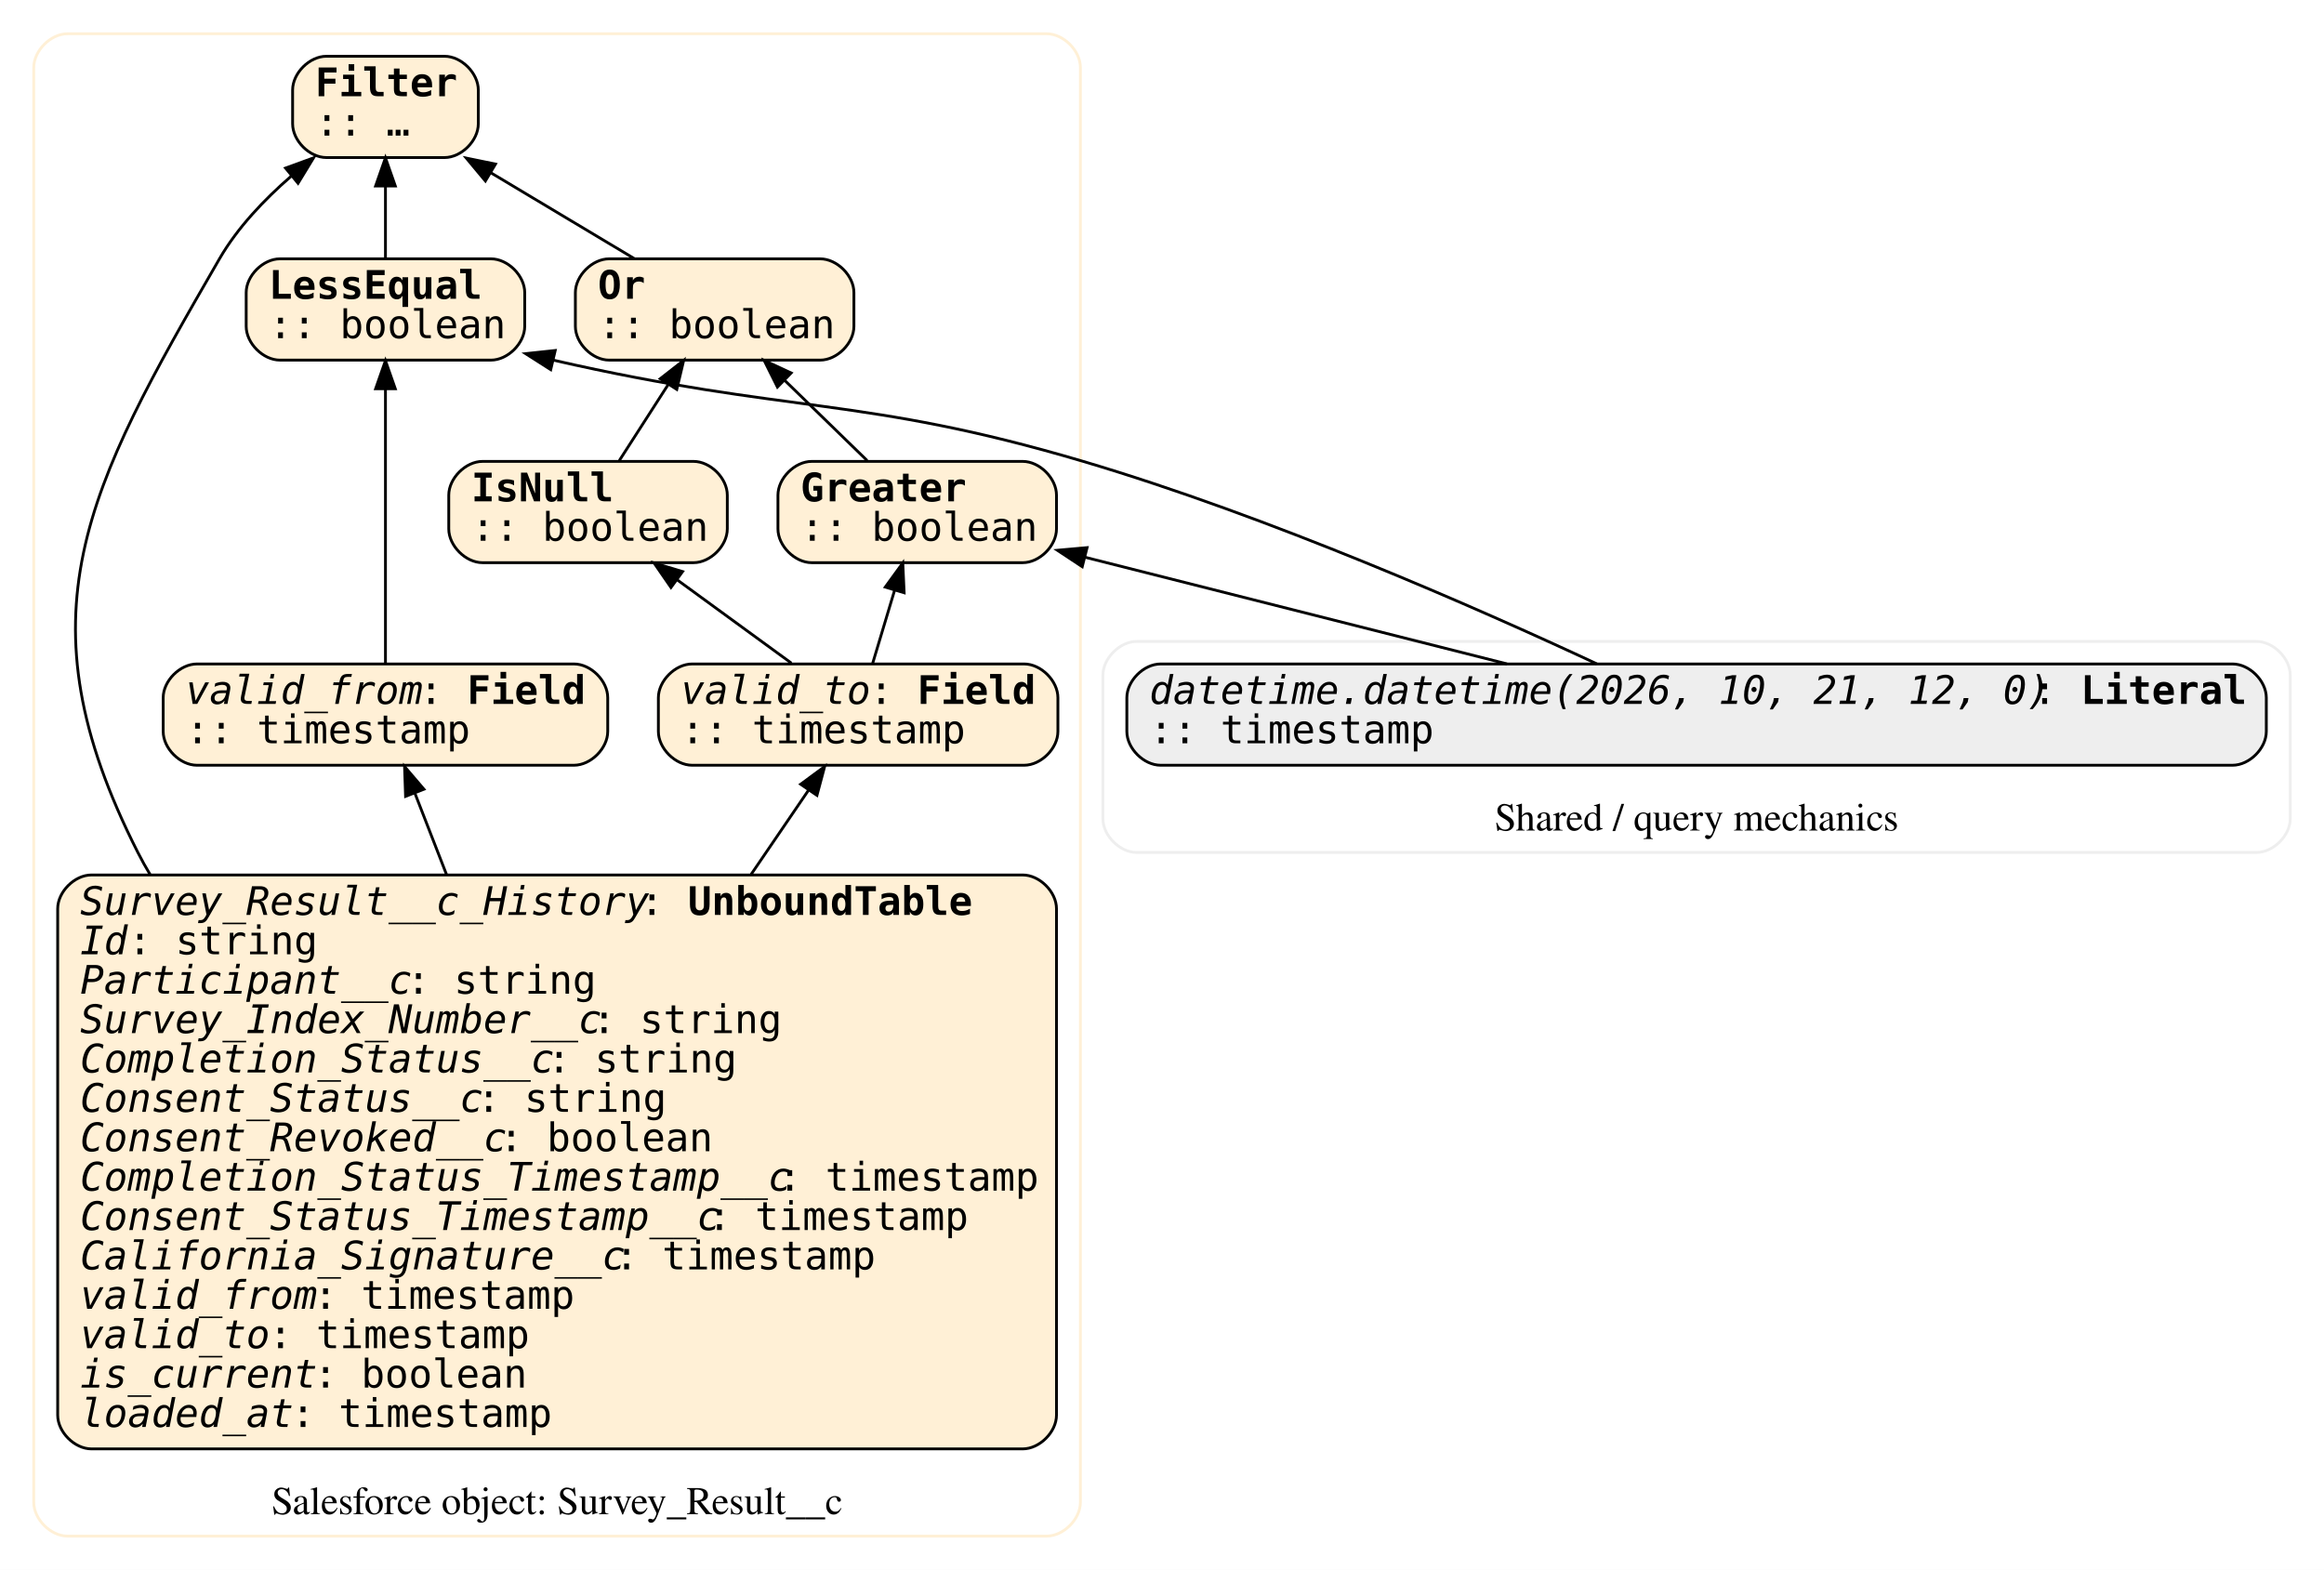
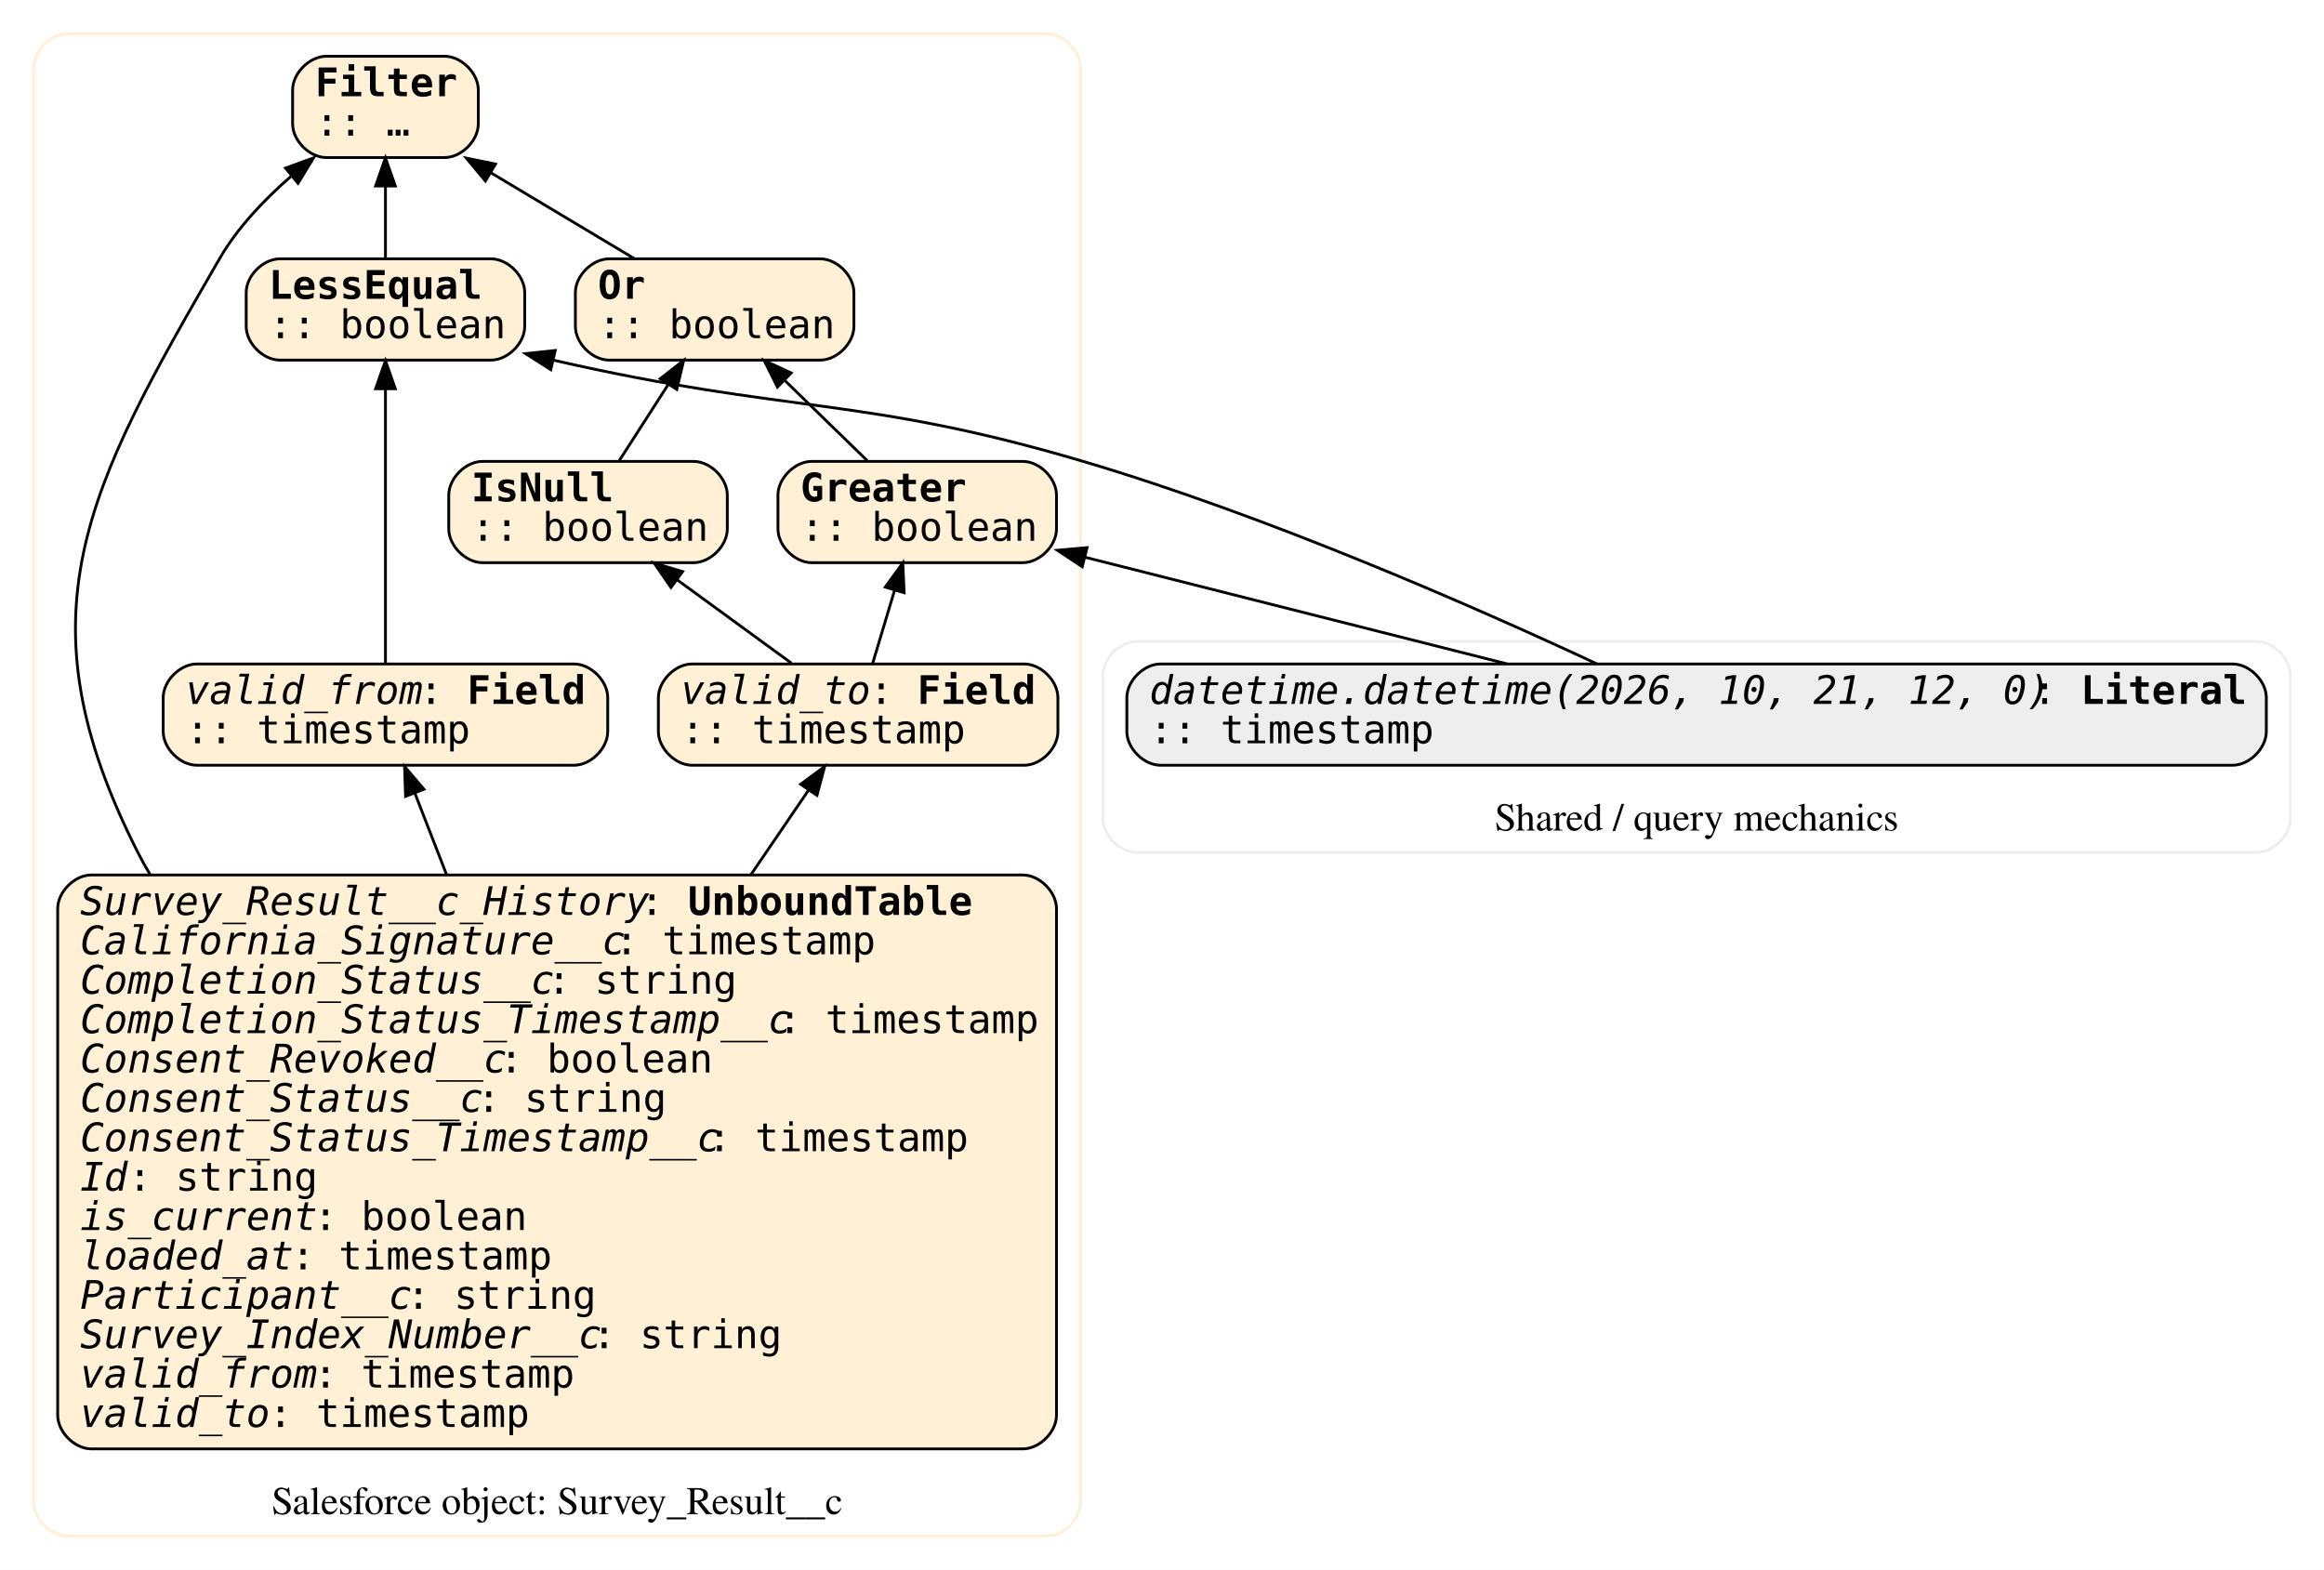
<svg xmlns="http://www.w3.org/2000/svg" xmlns:xlink="http://www.w3.org/1999/xlink" width="826pt" height="558pt" viewBox="0.00 0.00 826.00 558.00">
  <g id="graph0" class="graph" transform="scale(1 1) rotate(0) translate(4 554)">
    <polygon fill="white" stroke="transparent" points="-4,4 -4,-554 822,-554 822,4 -4,4" />
    <g id="clust1" class="cluster">
      <path fill="none" stroke="#fff0d6" d="M20,-8C20,-8 368,-8 368,-8 374,-8 380,-14 380,-20 380,-20 380,-530 380,-530 380,-536 374,-542 368,-542 368,-542 20,-542 20,-542 14,-542 8,-536 8,-530 8,-530 8,-20 8,-20 8,-14 14,-8 20,-8" />
      <text text-anchor="middle" x="194" y="-15.8" font-family="Times,serif" font-size="14.00">Salesforce object: Survey_Result__c</text>
    </g>
    <g id="clust2" class="cluster">
      <path fill="none" stroke="#eeeeee" d="M400,-251C400,-251 798,-251 798,-251 804,-251 810,-257 810,-263 810,-263 810,-314 810,-314 810,-320 804,-326 798,-326 798,-326 400,-326 400,-326 394,-326 388,-320 388,-314 388,-314 388,-263 388,-263 388,-257 394,-251 400,-251" />
      <text text-anchor="middle" x="599" y="-258.8" font-family="Times,serif" font-size="14.00">Shared / query mechanics</text>
    </g>
    <g id="node1" class="node">
      <g id="a_node1">
        <a xlink:title="Parent entity: Salesforce object: Survey_Result__c">
          <path fill="#fff0d6" stroke="black" d="M154,-534C154,-534 112,-534 112,-534 106,-534 100,-528 100,-522 100,-522 100,-510 100,-510 100,-504 106,-498 112,-498 112,-498 154,-498 154,-498 160,-498 166,-504 166,-510 166,-510 166,-522 166,-522 166,-528 160,-534 154,-534" />
          <text text-anchor="start" x="108" y="-519.8" font-family="Deja Vu Sans Mono" font-weight="bold" font-size="14.00">Filter</text>
          <text text-anchor="start" x="108" y="-505.8" font-family="Deja Vu Sans Mono" font-size="14.00">:: …</text>
        </a>
      </g>
    </g>
    <g id="node2" class="node">
      <g id="a_node2">
        <a xlink:title="Parent entity: Salesforce object: Survey_Result__c">
          <path fill="#fff0d6" stroke="black" d="M359.5,-243C359.5,-243 28.5,-243 28.5,-243 22.5,-243 16.5,-237 16.5,-231 16.5,-231 16.5,-51 16.5,-51 16.5,-45 22.5,-39 28.5,-39 28.5,-39 359.5,-39 359.5,-39 365.5,-39 371.5,-45 371.5,-51 371.5,-51 371.5,-231 371.5,-231 371.5,-237 365.5,-243 359.5,-243" />
          <text text-anchor="start" x="24.5" y="-228.8" font-family="Deja Vu Sans Mono" font-style="italic" font-size="14.00">Survey_Result__c_History</text>
          <text text-anchor="start" x="223.5" y="-228.8" font-family="Deja Vu Sans Mono" font-size="14.00">: </text>
          <text text-anchor="start" x="240.5" y="-228.8" font-family="Deja Vu Sans Mono" font-weight="bold" font-size="14.00">UnboundTable</text>
-           <text text-anchor="start" x="24.5" y="-214.8" font-family="Deja Vu Sans Mono" font-style="italic" font-size="14.00">Id</text>
-           <text text-anchor="start" x="41.5" y="-214.8" font-family="Deja Vu Sans Mono" font-size="14.00">: string</text>
-           <text text-anchor="start" x="24.5" y="-200.8" font-family="Deja Vu Sans Mono" font-style="italic" font-size="14.00">Participant__c</text>
-           <text text-anchor="start" x="140.5" y="-200.8" font-family="Deja Vu Sans Mono" font-size="14.00">: string</text>
-           <text text-anchor="start" x="24.5" y="-186.8" font-family="Deja Vu Sans Mono" font-style="italic" font-size="14.00">Survey_Index_Number__c</text>
-           <text text-anchor="start" x="206.5" y="-186.8" font-family="Deja Vu Sans Mono" font-size="14.00">: string</text>
-           <text text-anchor="start" x="24.5" y="-172.8" font-family="Deja Vu Sans Mono" font-style="italic" font-size="14.00">Completion_Status__c</text>
-           <text text-anchor="start" x="190.5" y="-172.8" font-family="Deja Vu Sans Mono" font-size="14.00">: string</text>
+           <text text-anchor="start" x="24.5" y="-214.8" font-family="Deja Vu Sans Mono" font-style="italic" font-size="14.00">California_Signature__c</text>
+           <text text-anchor="start" x="214.5" y="-214.8" font-family="Deja Vu Sans Mono" font-size="14.00">: timestamp</text>
+           <text text-anchor="start" x="24.5" y="-200.8" font-family="Deja Vu Sans Mono" font-style="italic" font-size="14.00">Completion_Status__c</text>
+           <text text-anchor="start" x="190.5" y="-200.8" font-family="Deja Vu Sans Mono" font-size="14.00">: string</text>
+           <text text-anchor="start" x="24.5" y="-186.8" font-family="Deja Vu Sans Mono" font-style="italic" font-size="14.00">Completion_Status_Timestamp__c</text>
+           <text text-anchor="start" x="272.5" y="-186.8" font-family="Deja Vu Sans Mono" font-size="14.00">: timestamp</text>
+           <text text-anchor="start" x="24.5" y="-172.8" font-family="Deja Vu Sans Mono" font-style="italic" font-size="14.00">Consent_Revoked__c</text>
+           <text text-anchor="start" x="173.5" y="-172.8" font-family="Deja Vu Sans Mono" font-size="14.00">: boolean</text>
          <text text-anchor="start" x="24.5" y="-158.8" font-family="Deja Vu Sans Mono" font-style="italic" font-size="14.00">Consent_Status__c</text>
          <text text-anchor="start" x="165.5" y="-158.8" font-family="Deja Vu Sans Mono" font-size="14.00">: string</text>
-           <text text-anchor="start" x="24.5" y="-144.8" font-family="Deja Vu Sans Mono" font-style="italic" font-size="14.00">Consent_Revoked__c</text>
-           <text text-anchor="start" x="173.5" y="-144.8" font-family="Deja Vu Sans Mono" font-size="14.00">: boolean</text>
-           <text text-anchor="start" x="24.5" y="-130.8" font-family="Deja Vu Sans Mono" font-style="italic" font-size="14.00">Completion_Status_Timestamp__c</text>
-           <text text-anchor="start" x="272.5" y="-130.8" font-family="Deja Vu Sans Mono" font-size="14.00">: timestamp</text>
-           <text text-anchor="start" x="24.5" y="-116.8" font-family="Deja Vu Sans Mono" font-style="italic" font-size="14.00">Consent_Status_Timestamp__c</text>
-           <text text-anchor="start" x="247.5" y="-116.8" font-family="Deja Vu Sans Mono" font-size="14.00">: timestamp</text>
-           <text text-anchor="start" x="24.5" y="-102.8" font-family="Deja Vu Sans Mono" font-style="italic" font-size="14.00">California_Signature__c</text>
-           <text text-anchor="start" x="214.5" y="-102.8" font-family="Deja Vu Sans Mono" font-size="14.00">: timestamp</text>
-           <text text-anchor="start" x="24.5" y="-88.8" font-family="Deja Vu Sans Mono" font-style="italic" font-size="14.00">valid_from</text>
-           <text text-anchor="start" x="107.5" y="-88.8" font-family="Deja Vu Sans Mono" font-size="14.00">: timestamp</text>
-           <text text-anchor="start" x="24.5" y="-74.8" font-family="Deja Vu Sans Mono" font-style="italic" font-size="14.00">valid_to</text>
-           <text text-anchor="start" x="91.5" y="-74.8" font-family="Deja Vu Sans Mono" font-size="14.00">: timestamp</text>
-           <text text-anchor="start" x="24.5" y="-60.8" font-family="Deja Vu Sans Mono" font-style="italic" font-size="14.00">is_current</text>
-           <text text-anchor="start" x="107.5" y="-60.8" font-family="Deja Vu Sans Mono" font-size="14.00">: boolean</text>
-           <text text-anchor="start" x="24.5" y="-46.8" font-family="Deja Vu Sans Mono" font-style="italic" font-size="14.00">loaded_at</text>
-           <text text-anchor="start" x="99.5" y="-46.8" font-family="Deja Vu Sans Mono" font-size="14.00">: timestamp</text>
+           <text text-anchor="start" x="24.5" y="-144.8" font-family="Deja Vu Sans Mono" font-style="italic" font-size="14.00">Consent_Status_Timestamp__c</text>
+           <text text-anchor="start" x="247.5" y="-144.8" font-family="Deja Vu Sans Mono" font-size="14.00">: timestamp</text>
+           <text text-anchor="start" x="24.5" y="-130.8" font-family="Deja Vu Sans Mono" font-style="italic" font-size="14.00">Id</text>
+           <text text-anchor="start" x="41.5" y="-130.8" font-family="Deja Vu Sans Mono" font-size="14.00">: string</text>
+           <text text-anchor="start" x="24.5" y="-116.8" font-family="Deja Vu Sans Mono" font-style="italic" font-size="14.00">is_current</text>
+           <text text-anchor="start" x="107.5" y="-116.8" font-family="Deja Vu Sans Mono" font-size="14.00">: boolean</text>
+           <text text-anchor="start" x="24.5" y="-102.8" font-family="Deja Vu Sans Mono" font-style="italic" font-size="14.00">loaded_at</text>
+           <text text-anchor="start" x="99.5" y="-102.8" font-family="Deja Vu Sans Mono" font-size="14.00">: timestamp</text>
+           <text text-anchor="start" x="24.5" y="-88.8" font-family="Deja Vu Sans Mono" font-style="italic" font-size="14.00">Participant__c</text>
+           <text text-anchor="start" x="140.5" y="-88.8" font-family="Deja Vu Sans Mono" font-size="14.00">: string</text>
+           <text text-anchor="start" x="24.5" y="-74.8" font-family="Deja Vu Sans Mono" font-style="italic" font-size="14.00">Survey_Index_Number__c</text>
+           <text text-anchor="start" x="206.5" y="-74.8" font-family="Deja Vu Sans Mono" font-size="14.00">: string</text>
+           <text text-anchor="start" x="24.5" y="-60.8" font-family="Deja Vu Sans Mono" font-style="italic" font-size="14.00">valid_from</text>
+           <text text-anchor="start" x="107.5" y="-60.8" font-family="Deja Vu Sans Mono" font-size="14.00">: timestamp</text>
+           <text text-anchor="start" x="24.5" y="-46.8" font-family="Deja Vu Sans Mono" font-style="italic" font-size="14.00">valid_to</text>
+           <text text-anchor="start" x="91.5" y="-46.8" font-family="Deja Vu Sans Mono" font-size="14.00">: timestamp</text>
        </a>
      </g>
    </g>
    <g id="edge1" class="edge">
      <path fill="none" stroke="black" d="M49.43,-243.01C47.86,-245.62 46.38,-248.28 45,-251 2.16,-335.41 26.6,-380.07 74,-462 80.41,-473.08 89.95,-483.1 99.49,-491.37" />
      <polygon fill="black" stroke="black" points="97.49,-494.26 107.44,-497.89 101.93,-488.85 97.49,-494.26" />
    </g>
    <g id="node5" class="node">
      <g id="a_node5">
        <a xlink:title="Parent entity: Salesforce object: Survey_Result__c">
          <path fill="#fff0d6" stroke="black" d="M200,-318C200,-318 66,-318 66,-318 60,-318 54,-312 54,-306 54,-306 54,-294 54,-294 54,-288 60,-282 66,-282 66,-282 200,-282 200,-282 206,-282 212,-288 212,-294 212,-294 212,-306 212,-306 212,-312 206,-318 200,-318" />
          <text text-anchor="start" x="62" y="-303.8" font-family="Deja Vu Sans Mono" font-style="italic" font-size="14.00">valid_from</text>
          <text text-anchor="start" x="145" y="-303.8" font-family="Deja Vu Sans Mono" font-size="14.00">: </text>
          <text text-anchor="start" x="162" y="-303.8" font-family="Deja Vu Sans Mono" font-weight="bold" font-size="14.00">Field</text>
          <text text-anchor="start" x="62" y="-289.8" font-family="Deja Vu Sans Mono" font-size="14.00">:: timestamp</text>
        </a>
      </g>
    </g>
    <g id="edge8" class="edge">
      <path fill="none" stroke="black" d="M154.68,-243.21C150.61,-253.67 146.78,-263.54 143.49,-271.99" />
      <polygon fill="black" stroke="black" points="140.15,-270.94 139.79,-281.53 146.67,-273.48 140.15,-270.94" />
    </g>
    <g id="node9" class="node">
      <g id="a_node9">
        <a xlink:title="Parent entity: Salesforce object: Survey_Result__c">
          <path fill="#fff0d6" stroke="black" d="M360,-318C360,-318 242,-318 242,-318 236,-318 230,-312 230,-306 230,-306 230,-294 230,-294 230,-288 236,-282 242,-282 242,-282 360,-282 360,-282 366,-282 372,-288 372,-294 372,-294 372,-306 372,-306 372,-312 366,-318 360,-318" />
          <text text-anchor="start" x="238" y="-303.8" font-family="Deja Vu Sans Mono" font-style="italic" font-size="14.00">valid_to</text>
          <text text-anchor="start" x="305" y="-303.8" font-family="Deja Vu Sans Mono" font-size="14.00">: </text>
          <text text-anchor="start" x="322" y="-303.8" font-family="Deja Vu Sans Mono" font-weight="bold" font-size="14.00">Field</text>
          <text text-anchor="start" x="238" y="-289.8" font-family="Deja Vu Sans Mono" font-size="14.00">:: timestamp</text>
        </a>
      </g>
    </g>
    <g id="edge12" class="edge">
      <path fill="none" stroke="black" d="M262.97,-243.21C270.42,-254.13 277.42,-264.41 283.34,-273.09" />
      <polygon fill="black" stroke="black" points="280.57,-275.24 289.1,-281.53 286.36,-271.3 280.57,-275.24" />
    </g>
    <g id="node3" class="node">
      <g id="a_node3">
        <a xlink:title="Parent entity: Salesforce object: Survey_Result__c">
          <path fill="#fff0d6" stroke="black" d="M170.5,-462C170.5,-462 95.5,-462 95.5,-462 89.5,-462 83.5,-456 83.5,-450 83.5,-450 83.5,-438 83.5,-438 83.5,-432 89.5,-426 95.5,-426 95.5,-426 170.5,-426 170.5,-426 176.5,-426 182.5,-432 182.5,-438 182.5,-438 182.5,-450 182.5,-450 182.5,-456 176.5,-462 170.5,-462" />
          <text text-anchor="start" x="91.5" y="-447.8" font-family="Deja Vu Sans Mono" font-weight="bold" font-size="14.00">LessEqual</text>
          <text text-anchor="start" x="91.5" y="-433.8" font-family="Deja Vu Sans Mono" font-size="14.00">:: boolean</text>
        </a>
      </g>
    </g>
    <g id="edge2" class="edge">
      <path fill="none" stroke="black" d="M133,-462.3C133,-470.02 133,-479.29 133,-487.89" />
      <polygon fill="black" stroke="black" points="129.5,-487.9 133,-497.9 136.5,-487.9 129.5,-487.9" />
    </g>
    <g id="node4" class="node">
      <g id="a_node4">
        <a xlink:title="Parent entity: Salesforce object: Survey_Result__c">
          <path fill="#fff0d6" stroke="black" d="M287.5,-462C287.5,-462 212.5,-462 212.5,-462 206.5,-462 200.5,-456 200.5,-450 200.5,-450 200.5,-438 200.5,-438 200.5,-432 206.5,-426 212.5,-426 212.5,-426 287.5,-426 287.5,-426 293.5,-426 299.5,-432 299.5,-438 299.5,-438 299.5,-450 299.5,-450 299.5,-456 293.5,-462 287.5,-462" />
          <text text-anchor="start" x="208.5" y="-447.8" font-family="Deja Vu Sans Mono" font-weight="bold" font-size="14.00">Or</text>
          <text text-anchor="start" x="208.5" y="-433.8" font-family="Deja Vu Sans Mono" font-size="14.00">:: boolean</text>
        </a>
      </g>
    </g>
    <g id="edge3" class="edge">
      <path fill="none" stroke="black" d="M221.38,-462.12C206.08,-471.28 187.06,-482.66 170.58,-492.52" />
      <polygon fill="black" stroke="black" points="168.52,-489.67 161.73,-497.81 172.11,-495.68 168.52,-489.67" />
    </g>
    <g id="edge4" class="edge">
      <path fill="none" stroke="black" d="M133,-318.13C133,-342.33 133,-386.79 133,-415.61" />
      <polygon fill="black" stroke="black" points="129.5,-415.81 133,-425.81 136.5,-415.81 129.5,-415.81" />
    </g>
    <g id="node6" class="node">
      <g id="a_node6">
        <a xlink:title="Parent entity: Shared / query mechanics">
          <path fill="#eeeeee" stroke="black" d="M789.5,-318C789.5,-318 408.5,-318 408.5,-318 402.5,-318 396.5,-312 396.5,-306 396.5,-306 396.5,-294 396.5,-294 396.5,-288 402.5,-282 408.5,-282 408.5,-282 789.5,-282 789.5,-282 795.5,-282 801.5,-288 801.5,-294 801.5,-294 801.5,-306 801.5,-306 801.5,-312 795.5,-318 789.5,-318" />
          <text text-anchor="start" x="404.5" y="-303.8" font-family="Deja Vu Sans Mono" font-style="italic" font-size="14.00">datetime.datetime(2026, 10, 21, 12, 0)</text>
          <text text-anchor="start" x="718.5" y="-303.8" font-family="Deja Vu Sans Mono" font-size="14.00">: </text>
          <text text-anchor="start" x="735.5" y="-303.8" font-family="Deja Vu Sans Mono" font-weight="bold" font-size="14.00">Literal</text>
          <text text-anchor="start" x="404.5" y="-289.8" font-family="Deja Vu Sans Mono" font-size="14.00">:: timestamp</text>
        </a>
      </g>
    </g>
    <g id="edge5" class="edge">
      <path fill="none" stroke="black" d="M563.53,-318.05C521.03,-337.88 447.24,-370.38 381,-390 301.97,-413.4 276.97,-406.69 192.56,-426.01" />
      <polygon fill="black" stroke="black" points="191.74,-422.61 182.81,-428.3 193.34,-429.42 191.74,-422.61" />
    </g>
    <g id="node7" class="node">
      <g id="a_node7">
        <a xlink:title="Parent entity: Salesforce object: Survey_Result__c">
          <path fill="#fff0d6" stroke="black" d="M359.5,-390C359.5,-390 284.5,-390 284.5,-390 278.5,-390 272.5,-384 272.5,-378 272.5,-378 272.5,-366 272.5,-366 272.5,-360 278.5,-354 284.5,-354 284.5,-354 359.5,-354 359.5,-354 365.5,-354 371.5,-360 371.5,-366 371.5,-366 371.5,-378 371.5,-378 371.5,-384 365.5,-390 359.5,-390" />
          <text text-anchor="start" x="280.5" y="-375.8" font-family="Deja Vu Sans Mono" font-weight="bold" font-size="14.00">Greater</text>
          <text text-anchor="start" x="280.5" y="-361.8" font-family="Deja Vu Sans Mono" font-size="14.00">:: boolean</text>
        </a>
      </g>
    </g>
    <g id="edge10" class="edge">
      <path fill="none" stroke="black" d="M531.59,-318.03C485.74,-329.62 425.62,-344.82 381.53,-355.96" />
      <polygon fill="black" stroke="black" points="380.65,-352.57 371.81,-358.41 382.37,-359.35 380.65,-352.57" />
    </g>
    <g id="edge6" class="edge">
      <path fill="none" stroke="black" d="M304.2,-390.3C295.4,-398.86 284.62,-409.34 275,-418.7" />
      <polygon fill="black" stroke="black" points="272.32,-416.42 267.59,-425.9 277.2,-421.43 272.32,-416.42" />
    </g>
    <g id="node8" class="node">
      <g id="a_node8">
        <a xlink:title="Parent entity: Salesforce object: Survey_Result__c">
          <path fill="#fff0d6" stroke="black" d="M242.5,-390C242.5,-390 167.5,-390 167.5,-390 161.5,-390 155.5,-384 155.5,-378 155.5,-378 155.5,-366 155.5,-366 155.5,-360 161.5,-354 167.5,-354 167.5,-354 242.5,-354 242.5,-354 248.5,-354 254.5,-360 254.5,-366 254.5,-366 254.5,-378 254.5,-378 254.5,-384 248.5,-390 242.5,-390" />
          <text text-anchor="start" x="163.5" y="-375.8" font-family="Deja Vu Sans Mono" font-weight="bold" font-size="14.00">IsNull</text>
          <text text-anchor="start" x="163.5" y="-361.8" font-family="Deja Vu Sans Mono" font-size="14.00">:: boolean</text>
        </a>
      </g>
    </g>
    <g id="edge7" class="edge">
      <path fill="none" stroke="black" d="M216.12,-390.3C221.36,-398.44 227.7,-408.31 233.48,-417.3" />
      <polygon fill="black" stroke="black" points="230.65,-419.38 239,-425.9 236.54,-415.59 230.65,-419.38" />
    </g>
    <g id="edge9" class="edge">
      <path fill="none" stroke="black" d="M306.19,-318.3C308.53,-326.1 311.35,-335.49 313.95,-344.17" />
      <polygon fill="black" stroke="black" points="310.64,-345.32 316.87,-353.9 317.35,-343.31 310.64,-345.32" />
    </g>
    <g id="edge11" class="edge">
      <path fill="none" stroke="black" d="M277.27,-318.3C265.06,-327.2 250.01,-338.18 236.82,-347.8" />
      <polygon fill="black" stroke="black" points="234.48,-345.18 228.46,-353.9 238.6,-350.83 234.48,-345.18" />
    </g>
  </g>
</svg>
